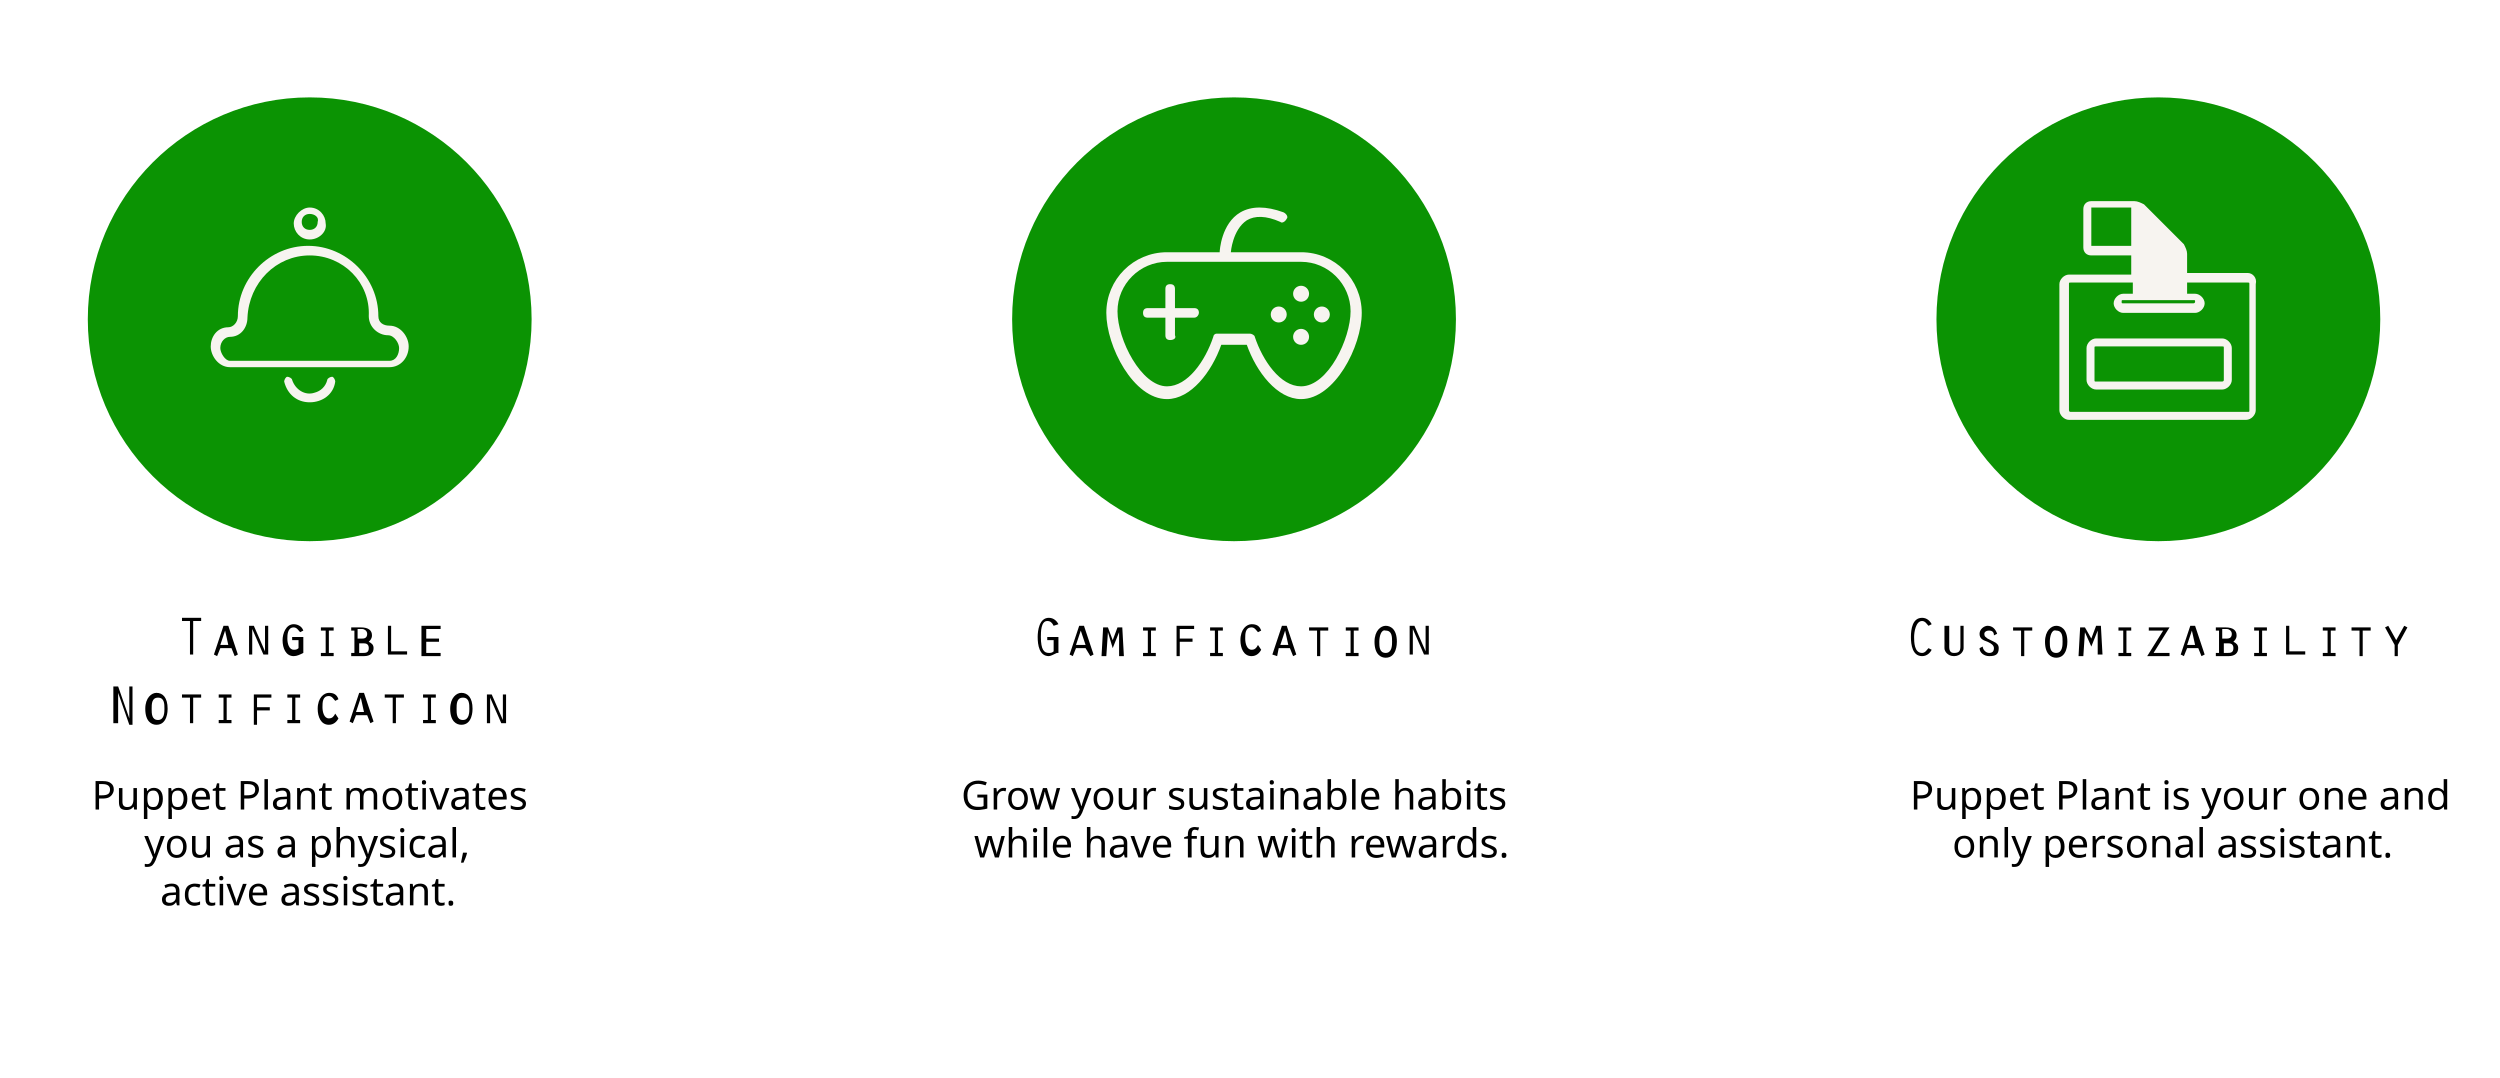
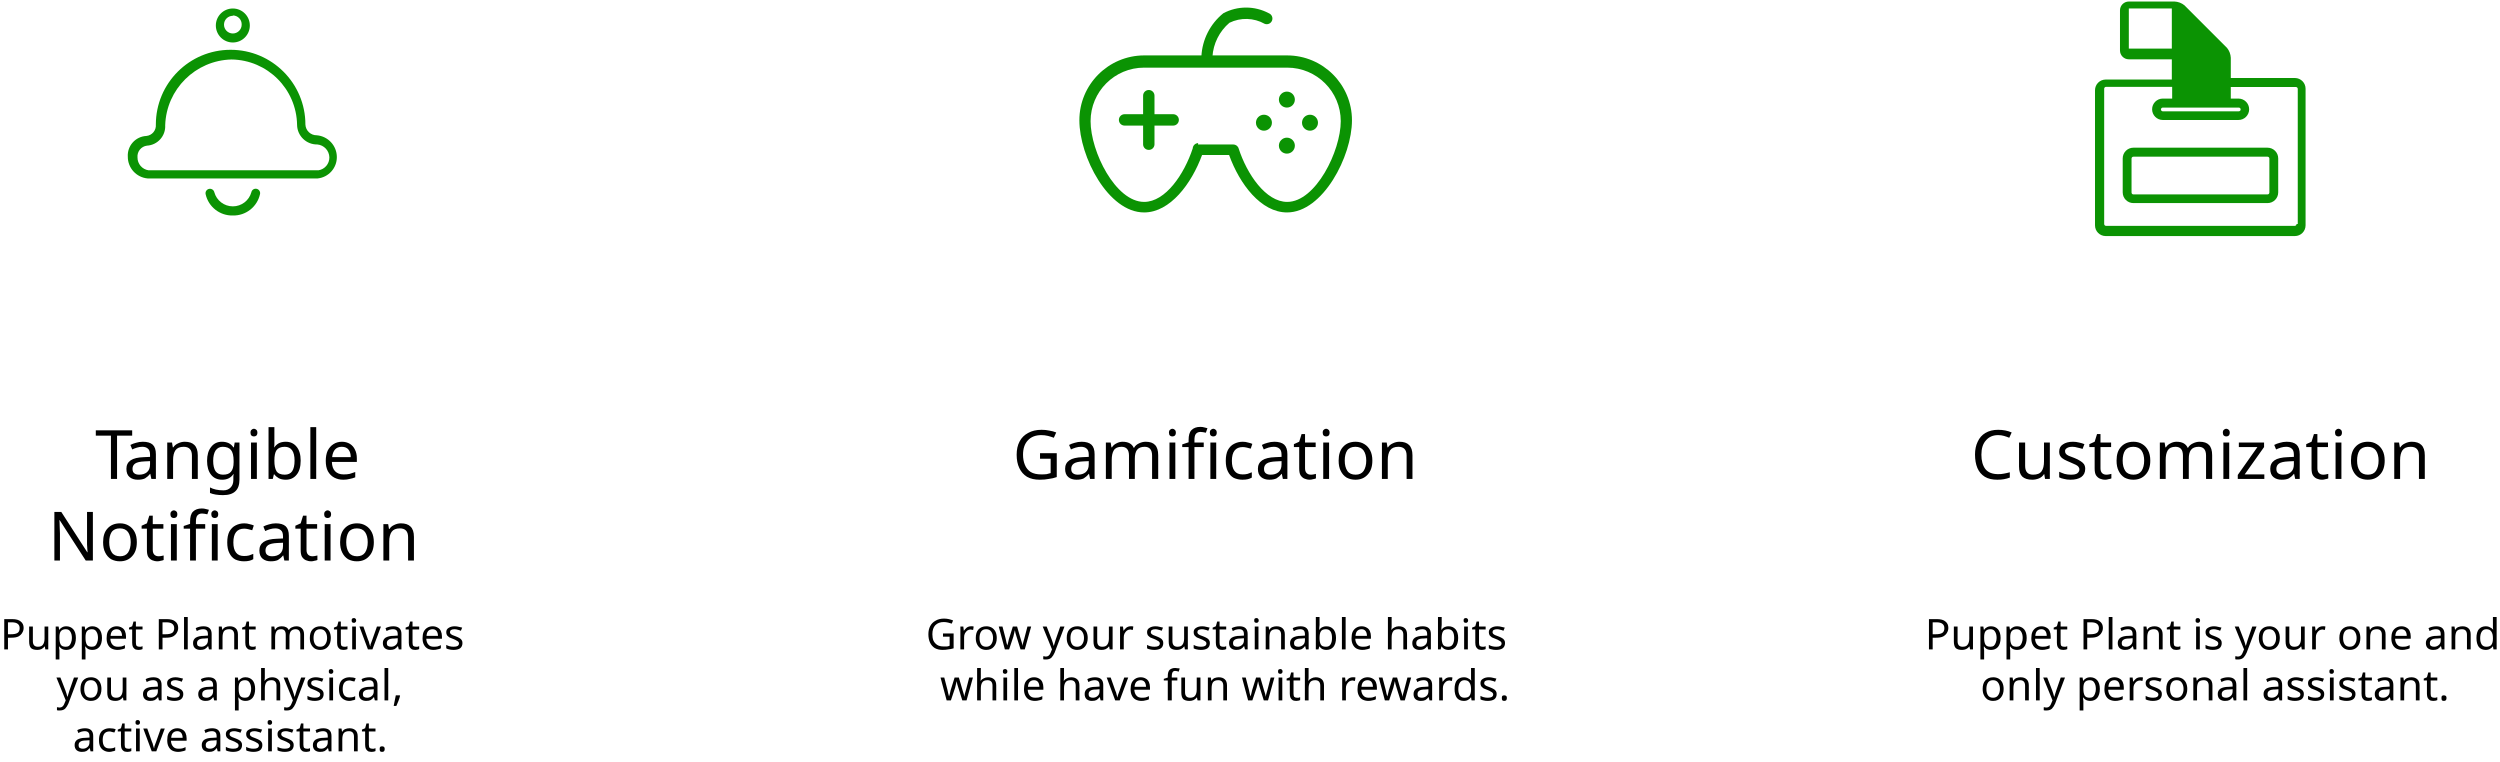
- <svg xmlns="http://www.w3.org/2000/svg" version="1.1" id="Layer_1" x="0px" y="0px" viewBox="0 0 156.6 67.5" style="enable-background:new 0 0 156.6 67.5;" xml:space="preserve">
-   <style type="text/css">
- 	.st0{fill:#0B9303;}
- 	.st1{fill:#F7F4F0;}
- 	.st2{font-family:'Karla-Regular';}
- 	.st3{font-size:2.5px;}
- </style>
-   <g>
-     <circle class="st0" cx="19.4" cy="20" r="13.9" />
-   </g>
-   <g>
-     <circle class="st0" cx="77.3" cy="20" r="13.9" />
-   </g>
-   <g>
-     <circle class="st0" cx="135.2" cy="20" r="13.9" />
-   </g>
-   <g>
-     <path d="M11.9,38.9h-0.5v-0.2h1.2v0.2h-0.5v2.1h-0.2V38.9z" />
-     <path d="M13.8,40.6l-0.2,0.5L13.4,41l0.6-1.8h0.3l0.6,1.8l-0.2,0.1l-0.2-0.5H13.8z M14.1,39.5l-0.3,0.9h0.5L14.1,39.5z" />
-     <path d="M15.6,39.2h0.3l0.7,1.6l0,0l0-0.5v-1.1h0.2v1.8h-0.3l-0.7-1.6l0,0l0,0.5v1.1h-0.2V39.2z" />
-     <path d="M19,40.9c-0.2,0.1-0.4,0.2-0.6,0.2c-0.5,0-0.7-0.5-0.7-1c0-0.4,0.2-1,0.7-1c0.2,0,0.5,0.1,0.6,0.4l-0.2,0.1   c-0.1-0.1-0.2-0.3-0.4-0.3c-0.4,0-0.4,0.5-0.4,0.7c0,0.3,0.1,0.7,0.4,0.7c0.1,0,0.2,0,0.3-0.1v-0.5h-0.4v-0.2H19V40.9z" />
-     <path d="M20.1,40.9h0.3v-1.4h-0.3v-0.2h0.8v0.2h-0.3v1.4h0.3v0.2h-0.8V40.9z" />
-     <path d="M22,41.1v-0.2h0.2v-1.4H22v-0.2h0.6c0.5,0,0.7,0.2,0.7,0.5c0,0.2-0.1,0.3-0.2,0.4c0.2,0.1,0.3,0.2,0.3,0.4   c0,0.3-0.2,0.5-0.6,0.5H22z M22.7,40c0.2,0,0.3-0.1,0.3-0.3c0-0.2-0.2-0.3-0.3-0.3h-0.3V40H22.7z M22.7,40.9c0.2,0,0.4,0,0.4-0.3   c0-0.2-0.1-0.3-0.3-0.3h-0.3v0.6H22.7z" />
-     <path d="M24.3,39.2h0.2v1.6h1v0.2h-1.2V39.2z" />
-     <path d="M26.4,39.2h1.2v0.2h-0.9V40h0.8v0.2h-0.8v0.7h0.9v0.2h-1.2V39.2z" />
-     <path d="M7.1,43h0.3l0.7,2l0,0l0-0.5V43h0.2v2.4H8.1l-0.7-2l0,0l0,0.5v1.4H7.1V43z" />
-     <path d="M10.5,44.4c0,0.1,0,1-0.7,1c-0.3,0-0.7-0.2-0.7-1c0-0.7,0.4-1,0.7-1C10.2,43.4,10.5,43.7,10.5,44.4z M9.5,44.4   c0,0.3,0,0.7,0.4,0.7c0.4,0,0.4-0.5,0.4-0.7c0-0.3,0-0.7-0.4-0.7C9.5,43.7,9.5,44.1,9.5,44.4z" />
-     <path d="M11.9,43.7h-0.5v-0.2h1.2v0.2h-0.5v1.6h-0.2V43.7z" />
-     <path d="M13.8,45.1H14v-1.4h-0.3v-0.2h0.8v0.2h-0.3v1.4h0.3v0.2h-0.8V45.1z" />
-     <path d="M15.8,43.5H17v0.2h-0.9v0.6h0.8v0.2h-0.8v0.9h-0.2V43.5z" />
-     <path d="M18,45.1h0.3v-1.4H18v-0.2h0.8v0.2h-0.3v1.4h0.3v0.2H18V45.1z" />
-     <path d="M21.2,45c-0.1,0.2-0.3,0.4-0.6,0.4c-0.5,0-0.7-0.5-0.7-1c0-0.7,0.4-1,0.7-1c0.3,0,0.5,0.1,0.6,0.4l-0.2,0.1   c-0.1-0.1-0.2-0.3-0.4-0.3c-0.4,0-0.4,0.4-0.4,0.7c0,0.3,0.1,0.7,0.4,0.7c0.2,0,0.3-0.1,0.4-0.3L21.2,45z" />
-     <path d="M22.3,44.8l-0.2,0.5l-0.2-0.1l0.6-1.8h0.3l0.6,1.8l-0.2,0.1L23,44.8H22.3z M22.6,43.7l-0.3,0.9h0.5L22.6,43.7z" />
-     <path d="M24.6,43.7h-0.5v-0.2h1.2v0.2h-0.5v1.6h-0.2V43.7z" />
-     <path d="M26.5,45.1h0.3v-1.4h-0.3v-0.2h0.8v0.2H27v1.4h0.3v0.2h-0.8V45.1z" />
-     <path d="M29.6,44.4c0,0.1,0,1-0.7,1c-0.3,0-0.7-0.2-0.7-1c0-0.7,0.4-1,0.7-1C29.3,43.4,29.6,43.7,29.6,44.4z M28.6,44.4   c0,0.3,0,0.7,0.4,0.7c0.4,0,0.4-0.5,0.4-0.7c0-0.3,0-0.7-0.4-0.7C28.6,43.7,28.6,44.1,28.6,44.4z" />
-     <path d="M30.5,43.5h0.3l0.7,1.6l0,0l0-0.5v-1.1h0.2v1.8h-0.3l-0.7-1.6l0,0l0,0.5v1.1h-0.2V43.5z" />
-   </g>
-   <g>
-     <path d="M66.2,40.9c-0.2,0.1-0.4,0.2-0.5,0.2c-0.6,0-0.7-0.7-0.7-1.2c0-0.4,0.1-1.2,0.7-1.2c0.3,0,0.5,0.2,0.6,0.4L66,39.2   c-0.1-0.2-0.2-0.3-0.4-0.3c-0.4,0-0.4,0.7-0.4,1c0,0.8,0.2,1,0.5,1c0.1,0,0.2,0,0.3-0.1v-0.7h-0.4v-0.2h0.7V40.9z" />
-     <path d="M67.4,40.6l-0.2,0.5L67,41l0.6-1.8h0.3l0.6,1.8l-0.2,0.1L68,40.6H67.4z M67.7,39.5l-0.3,0.9H68L67.7,39.5z" />
-     <path d="M69.4,39.6L69.4,39.6l-0.1,1.5h-0.3l0.1-1.8h0.3l0.3,0.8l0.3-0.8h0.3l0.1,1.8h-0.3l0-1.5h0l-0.4,1L69.4,39.6z" />
-     <path d="M71.6,40.9h0.3v-1.4h-0.3v-0.2h0.8v0.2h-0.3v1.4h0.3v0.2h-0.8V40.9z" />
-     <path d="M73.6,39.2h1.2v0.2h-0.9V40h0.8v0.2h-0.8v0.9h-0.2V39.2z" />
-     <path d="M75.8,40.9h0.3v-1.4h-0.3v-0.2h0.8v0.2h-0.3v1.4h0.3v0.2h-0.8V40.9z" />
-     <path d="M79,40.7c-0.1,0.2-0.3,0.4-0.6,0.4c-0.5,0-0.7-0.5-0.7-1c0-0.7,0.4-1,0.7-1c0.3,0,0.5,0.1,0.6,0.4l-0.2,0.1   c-0.1-0.1-0.2-0.3-0.4-0.3c-0.4,0-0.4,0.4-0.4,0.7c0,0.3,0.1,0.7,0.4,0.7c0.2,0,0.3-0.1,0.4-0.3L79,40.7z" />
-     <path d="M80.1,40.6L80,41.1L79.7,41l0.6-1.8h0.3l0.6,1.8L81,41.1l-0.2-0.5H80.1z M80.5,39.5l-0.3,0.9h0.5L80.5,39.5z" />
-     <path d="M82.5,39.5H82v-0.2h1.2v0.2h-0.5v1.6h-0.2V39.5z" />
-     <path d="M84.3,40.9h0.3v-1.4h-0.3v-0.2h0.8v0.2h-0.3v1.4h0.3v0.2h-0.8V40.9z" />
-     <path d="M87.5,40.2c0,0.1,0,1-0.7,1c-0.3,0-0.7-0.2-0.7-1c0-0.7,0.4-1,0.7-1C87.1,39.2,87.5,39.4,87.5,40.2z M86.4,40.2   c0,0.3,0,0.7,0.4,0.7c0.4,0,0.4-0.5,0.4-0.7c0-0.3,0-0.7-0.4-0.7C86.5,39.4,86.4,39.9,86.4,40.2z" />
-     <path d="M88.3,39.2h0.3l0.7,1.6l0,0l0-0.5v-1.1h0.2v1.8h-0.3l-0.7-1.6l0,0l0,0.5v1.1h-0.2V39.2z" />
-   </g>
-   <g>
-     <path d="M121,40.7c-0.1,0.2-0.3,0.4-0.6,0.4c-0.6,0-0.7-0.7-0.7-1.2c0-0.5,0.1-1.2,0.7-1.2c0.3,0,0.5,0.2,0.6,0.4l-0.2,0.1   c-0.1-0.1-0.2-0.3-0.4-0.3c-0.4,0-0.5,0.7-0.5,1c0,0.3,0,1,0.5,1c0.2,0,0.3-0.2,0.4-0.3L121,40.7z" />
-     <path d="M122.1,39.2v1.3c0,0.3,0.1,0.4,0.3,0.4c0.3,0,0.4-0.1,0.4-0.4v-1.3h0.2v1.4c0,0.2-0.2,0.5-0.6,0.5c-0.4,0-0.6-0.3-0.6-0.5   v-1.4H122.1z" />
-     <path d="M124.2,40.5c0,0.2,0.2,0.4,0.4,0.4c0.2,0,0.3-0.1,0.3-0.3c0-0.2-0.2-0.3-0.4-0.4c-0.3-0.1-0.5-0.2-0.5-0.5   c0-0.3,0.3-0.5,0.5-0.5c0.3,0,0.5,0.2,0.6,0.5l-0.2,0.1c0-0.2-0.1-0.3-0.3-0.3c-0.2,0-0.3,0.1-0.3,0.2c0,0.2,0.1,0.2,0.2,0.3   l0.4,0.2c0.2,0.1,0.3,0.2,0.3,0.4c0,0.4-0.2,0.5-0.6,0.5c-0.3,0-0.6-0.2-0.6-0.5L124.2,40.5z" />
-     <path d="M126.6,39.5h-0.5v-0.2h1.2v0.2h-0.5v1.6h-0.2V39.5z" />
-     <path d="M129.5,40.2c0,0.1,0,1-0.7,1c-0.3,0-0.7-0.2-0.7-1c0-0.7,0.4-1,0.7-1C129.1,39.2,129.5,39.4,129.5,40.2z M128.4,40.2   c0,0.3,0,0.7,0.4,0.7c0.4,0,0.4-0.5,0.4-0.7c0-0.3,0-0.7-0.4-0.7C128.5,39.4,128.4,39.9,128.4,40.2z" />
-     <path d="M130.6,39.6L130.6,39.6l-0.1,1.5h-0.3l0.1-1.8h0.3L131,40l0.3-0.8h0.3l0.1,1.8h-0.3l0-1.5h0l-0.4,1L130.6,39.6z" />
-     <path d="M132.7,40.9h0.3v-1.4h-0.3v-0.2h0.8v0.2h-0.3v1.4h0.3v0.2h-0.8V40.9z" />
-     <path d="M135.5,39.5h-0.9v-0.2h1.3l-1,1.6h1v0.2h-1.4L135.5,39.5z" />
-     <path d="M137,40.6l-0.2,0.5l-0.2-0.1l0.6-1.8h0.3l0.6,1.8l-0.2,0.1l-0.2-0.5H137z M137.3,39.5l-0.3,0.9h0.5L137.3,39.5z" />
-     <path d="M138.8,41.1v-0.2h0.2v-1.4h-0.2v-0.2h0.6c0.5,0,0.7,0.2,0.7,0.5c0,0.2-0.1,0.3-0.2,0.4c0.2,0.1,0.3,0.2,0.3,0.4   c0,0.3-0.2,0.5-0.6,0.5H138.8z M139.5,40c0.2,0,0.3-0.1,0.3-0.3c0-0.2-0.2-0.3-0.3-0.3h-0.3V40H139.5z M139.5,40.9   c0.2,0,0.4,0,0.4-0.3c0-0.2-0.1-0.3-0.3-0.3h-0.3v0.6H139.5z" />
-     <path d="M141.2,40.9h0.3v-1.4h-0.3v-0.2h0.8v0.2h-0.3v1.4h0.3v0.2h-0.8V40.9z" />
-     <path d="M143.2,39.2h0.2v1.6h1v0.2h-1.2V39.2z" />
-     <path d="M145.5,40.9h0.3v-1.4h-0.3v-0.2h0.8v0.2H146v1.4h0.3v0.2h-0.8V40.9z" />
-     <path d="M147.8,39.5h-0.5v-0.2h1.2v0.2h-0.5v1.6h-0.2V39.5z" />
-     <path d="M150.6,39.2l0.2,0.1l-0.6,1.1v0.7H150v-0.7l-0.6-1.1l0.2-0.1l0.5,0.9L150.6,39.2z" />
-   </g>
-   <g>
-     <g>
-       <path class="st1" d="M19.4,25.2c-0.8,0-1.4-0.5-1.6-1.3c0-0.1,0.1-0.3,0.2-0.3c0.1,0,0.3,0.1,0.3,0.2c0.2,0.6,0.8,1,1.4,0.8    c0.4-0.1,0.7-0.4,0.8-0.8c0-0.1,0.2-0.2,0.3-0.2s0.2,0.2,0.2,0.3c0,0,0,0,0,0C20.9,24.7,20.2,25.2,19.4,25.2z" />
-     </g>
-     <g>
-       <path class="st1" d="M19.4,15c-0.6,0-1-0.5-1-1s0.5-1,1-1c0.6,0,1,0.5,1,1C20.5,14.5,20,15,19.4,15z M19.4,13.4    c-0.3,0-0.5,0.2-0.5,0.5s0.2,0.5,0.5,0.5s0.5-0.2,0.5-0.5C20,13.6,19.7,13.4,19.4,13.4z" />
-     </g>
-     <g>
-       <path class="st1" d="M24.4,23h-10c-0.7,0-1.2-0.7-1.2-1.3c0-0.6,0.4-1.2,1.1-1.2c0.3,0,0.6-0.3,0.6-0.7c0,0,0,0,0,0v0    c0-2.4,2-4.4,4.4-4.4c2.4,0,4.4,2,4.4,4.4c0,0.4,0.3,0.6,0.7,0.6c0.7,0,1.2,0.7,1.2,1.3C25.6,22.4,25.1,23,24.4,23z M19.4,16    c-2.1,0-3.8,1.7-3.9,3.9v0c0,0.6-0.4,1.2-1.1,1.2c0,0,0,0,0,0c-0.3,0-0.6,0.3-0.6,0.7c0,0.3,0.3,0.8,0.6,0.8h10    c0.4,0,0.6-0.4,0.6-0.8c0-0.3-0.3-0.8-0.7-0.8c-0.6,0-1.2-0.5-1.2-1.2C23.2,17.7,21.5,16,19.4,16z" />
-     </g>
-   </g>
-   <g>
-     <path class="st1" d="M140.8,17.1H137v-1.2c0-0.2-0.1-0.4-0.2-0.6c0,0,0,0,0,0l-2.5-2.5c0,0,0,0,0,0c-0.2-0.1-0.4-0.2-0.6-0.2H131   c-0.3,0-0.5,0.2-0.5,0.5v2.4c0,0.3,0.2,0.5,0.5,0.5h2.5v1.2h-3.9c-0.3,0-0.6,0.3-0.6,0.6v7.9c0,0.3,0.3,0.6,0.6,0.6h11.1   c0.3,0,0.6-0.3,0.6-0.6v-7.9C141.4,17.4,141.1,17.1,140.8,17.1z M131,15.4V13h2.5v2.4L131,15.4L131,15.4z M140.9,25.7   c0,0.1,0,0.1-0.1,0.1h-11.1c-0.1,0-0.1-0.1-0.1-0.1v-7.9c0-0.1,0-0.1,0.1-0.1h3.9v0.7H133c-0.3,0-0.6,0.3-0.6,0.6v0   c0,0.3,0.3,0.6,0.6,0.6h4.5c0.3,0,0.6-0.3,0.6-0.6v0c0-0.3-0.3-0.6-0.6-0.6H137v-0.7h3.8c0.1,0,0.1,0,0.1,0.1   C140.9,17.7,140.9,25.7,140.9,25.7z M133.8,18.8h2.8h0.8c0.1,0,0.1,0,0.1,0.1v0c0,0.1-0.1,0.1-0.1,0.1H133c-0.1,0-0.1,0-0.1-0.1v0   c0-0.1,0-0.1,0.1-0.1H133.8z" />
-   </g>
-   <g>
-     <path class="st1" d="M139.2,21.2h-7.9c-0.3,0-0.6,0.3-0.6,0.6v2c0,0.3,0.3,0.6,0.6,0.6h7.9c0.3,0,0.6-0.3,0.6-0.6v-2   C139.8,21.5,139.5,21.2,139.2,21.2z M139.3,23.8c0,0.1-0.1,0.1-0.1,0.1h-7.9c-0.1,0-0.1,0-0.1-0.1v-2c0-0.1,0-0.1,0.1-0.1h7.9   c0.1,0,0.1,0,0.1,0.1V23.8z" />
-   </g>
-   <g>
-     <g>
-       <path class="st1" d="M81.5,25c-1.5,0-2.8-1.7-3.4-3.4h-1.6c-0.6,1.7-1.9,3.4-3.4,3.4c-2.1,0-3.8-3.3-3.8-5.4    c0-2.1,1.7-3.8,3.8-3.8c0.1,0,0.1,0,0.2,0c0,0,0,0,0.1,0h7.8c0,0,0,0,0.1,0c0.1,0,0.1,0,0.2,0c2.1,0,3.8,1.7,3.8,3.8    C85.3,21.7,83.6,25,81.5,25z M76.2,20.9h2.1c0.1,0,0.3,0.1,0.3,0.2c0.5,1.5,1.6,3.1,2.9,3.1c1.7,0,3.1-3,3.1-4.7    c0-1.7-1.4-3.1-3.1-3.1c-0.1,0-0.2,0-0.3,0c0,0-0.1,0-0.1,0h-7.6c0,0-0.1,0-0.1,0c-0.1,0-0.2,0-0.3,0c-1.7,0-3.1,1.4-3.1,3.1    c0,1.8,1.5,4.7,3.1,4.7c1.3,0,2.4-1.6,2.9-3.1C76,21,76.1,20.9,76.2,20.9z" />
-     </g>
-     <g>
-       <g>
-         <circle class="st1" cx="81.5" cy="18.4" r="0.5" />
-       </g>
-       <g>
-         <circle class="st1" cx="81.5" cy="21.1" r="0.5" />
-       </g>
-     </g>
-     <g>
-       <g>
-         <circle class="st1" cx="82.8" cy="19.7" r="0.5" />
-       </g>
-       <g>
-         <circle class="st1" cx="80.1" cy="19.7" r="0.5" />
-       </g>
-     </g>
-     <g>
-       <g>
-         <path class="st1" d="M74.8,19.9h-2.9c-0.2,0-0.3-0.1-0.3-0.3c0-0.2,0.1-0.3,0.3-0.3h2.9c0.2,0,0.3,0.1,0.3,0.3     C75.1,19.7,75,19.9,74.8,19.9z" />
-       </g>
-       <g>
-         <path class="st1" d="M73.3,21.3c-0.2,0-0.3-0.1-0.3-0.3v-2.9c0-0.2,0.1-0.3,0.3-0.3c0.2,0,0.3,0.1,0.3,0.3V21     C73.7,21.2,73.5,21.3,73.3,21.3z" />
-       </g>
-     </g>
-     <g>
-       <path class="st1" d="M76.7,16.2C76.7,16.2,76.7,16.2,76.7,16.2c-0.2,0-0.3-0.2-0.3-0.4c0-0.1,0.1-1.8,1.3-2.5    c0.7-0.4,1.6-0.4,2.7,0c0.2,0.1,0.3,0.3,0.2,0.4c-0.1,0.2-0.3,0.3-0.4,0.2c-0.9-0.4-1.6-0.4-2.1-0.1c-0.9,0.6-1,2-1,2    C77.1,16,76.9,16.2,76.7,16.2z" />
-     </g>
-   </g>
-   <text transform="matrix(1 0 0 1 5.7363 50.7092)">
-     <tspan x="0" y="0" class="st2 st3">Puppet Plant motivates </tspan>
-     <tspan x="3.3" y="3" class="st2 st3">you as a physical, </tspan>
-     <tspan x="4.3" y="6" class="st2 st3">active assistant.</tspan>
+ <svg xmlns="http://www.w3.org/2000/svg" id="Layer_1" data-name="Layer 1" viewBox="0 0 147.1 44.83">
+   <defs>
+     <style>.cls-1{fill:#0b9303;}.cls-2{font-size:2.5px;}.cls-2,.cls-4{font-family:Karla;}.cls-3{white-space:pre;}.cls-4{font-size:4px;}</style>
+   </defs>
+   <path class="cls-1" d="M19.44,25.18a1.6,1.6,0,0,1-1.6-1.25,0.26,0.26,0,0,1,.51-0.12,1.13,1.13,0,0,0,2.18,0,0.26,0.26,0,0,1,.51.11h0A1.6,1.6,0,0,1,19.44,25.18Z" transform="translate(-5.74 -12.5)" />
+   <path class="cls-1" d="M19.44,15a1,1,0,1,1,1-1A1,1,0,0,1,19.44,15Zm0-1.57a0.52,0.52,0,1,0,.52.52A0.52,0.52,0,0,0,19.44,13.41Z" transform="translate(-5.74 -12.5)" />
+   <path class="cls-1" d="M24.43,23h-10a1.28,1.28,0,0,1-1.17-1.28,1.15,1.15,0,0,1,1.09-1.22,0.62,0.62,0,0,0,.56-0.67h0v0a4.4,4.4,0,0,1,8.8,0,0.66,0.66,0,0,0,.67.63,1.29,1.29,0,0,1,1.18,1.28A1.26,1.26,0,0,1,24.43,23ZM19.36,16a4,4,0,0,0-3.9,3.87v0a1.14,1.14,0,0,1-1.07,1.2h0a0.64,0.64,0,0,0-.56.69,0.76,0.76,0,0,0,.65.76h10a0.76,0.76,0,0,0,.64-0.76A0.78,0.78,0,0,0,24.41,21a1.17,1.17,0,0,1-1.19-1.15A3.91,3.91,0,0,0,19.36,16Z" transform="translate(-5.74 -12.5)" />
+   <path class="cls-1" d="M140.78,17.09H137V15.9a1,1,0,0,0-.22-0.58l0,0-2.51-2.51,0,0a1,1,0,0,0-.58-0.22H131a0.52,0.52,0,0,0-.52.52v2.36a0.52,0.52,0,0,0,.52.52h2.53v1.19h-3.89a0.63,0.63,0,0,0-.63.63v7.95a0.63,0.63,0,0,0,.63.63h11.13a0.63,0.63,0,0,0,.63-0.63V17.72A0.63,0.63,0,0,0,140.78,17.09ZM131,15.38V13h2.53v2.36H131Zm9.87,10.3a0.11,0.11,0,0,1-.11.11H129.66a0.11,0.11,0,0,1-.11-0.11V17.72a0.11,0.11,0,0,1,.11-0.11h3.89V18.3H133a0.63,0.63,0,0,0-.63.63v0a0.63,0.63,0,0,0,.63.63h4.45a0.63,0.63,0,0,0,.63-0.63v0a0.63,0.63,0,0,0-.63-0.63H137V17.62h3.83a0.11,0.11,0,0,1,.11.11v7.95Zm-7-6.85h3.6a0.11,0.11,0,0,1,.11.11v0a0.11,0.11,0,0,1-.11.11H133a0.11,0.11,0,0,1-.11-0.11v0a0.11,0.11,0,0,1,.11-0.11h0.85Z" transform="translate(-5.74 -12.5)" />
+   <path class="cls-1" d="M139.16,21.19h-7.89a0.63,0.63,0,0,0-.63.63v2a0.63,0.63,0,0,0,.63.63h7.89a0.63,0.63,0,0,0,.63-0.63v-2A0.63,0.63,0,0,0,139.16,21.19Zm0.11,2.64a0.11,0.11,0,0,1-.11.11h-7.89a0.11,0.11,0,0,1-.11-0.11v-2a0.11,0.11,0,0,1,.11-0.11h7.89a0.11,0.11,0,0,1,.11.11v2Z" transform="translate(-5.74 -12.5)" />
+   <path class="cls-1" d="M81.47,25c-1.53,0-2.79-1.66-3.41-3.38H76.47C75.85,23.31,74.59,25,73.06,25c-2.11,0-3.81-3.28-3.81-5.42a3.82,3.82,0,0,1,3.81-3.82h8.41a3.82,3.82,0,0,1,3.82,3.82C85.29,21.69,83.58,25,81.47,25Zm-5.24-4H78.3a0.33,0.33,0,0,1,.32.23c0.49,1.52,1.6,3.15,2.86,3.15,1.68,0,3.15-3,3.15-4.75a3.15,3.15,0,0,0-3.15-3.15H73.06a3.15,3.15,0,0,0-3.15,3.15c0,1.79,1.47,4.75,3.15,4.75,1.26,0,2.36-1.63,2.86-3.15A0.33,0.33,0,0,1,76.24,20.92Z" transform="translate(-5.74 -12.5)" />
+   <circle class="cls-1" cx="75.72" cy="5.86" r="0.47" />
+   <circle class="cls-1" cx="75.72" cy="8.57" r="0.47" />
+   <circle class="cls-1" cx="77.08" cy="7.22" r="0.47" />
+   <circle class="cls-1" cx="74.37" cy="7.22" r="0.47" />
+   <path class="cls-1" d="M74.77,19.89H71.91a0.33,0.33,0,1,1,0-.67h2.86A0.33,0.33,0,1,1,74.77,19.89Z" transform="translate(-5.74 -12.5)" />
+   <path class="cls-1" d="M73.34,21.32A0.33,0.33,0,0,1,73,21V18.13a0.33,0.33,0,1,1,.67,0V21A0.33,0.33,0,0,1,73.34,21.32Z" transform="translate(-5.74 -12.5)" />
+   <path class="cls-1" d="M76.74,16.17h0a0.33,0.33,0,0,1-.31-0.35,3.48,3.48,0,0,1,1.29-2.54,2.85,2.85,0,0,1,2.68,0,0.33,0.33,0,0,1-.25.62,2.23,2.23,0,0,0-2.07-.06,2.86,2.86,0,0,0-1,2A0.33,0.33,0,0,1,76.74,16.17Z" transform="translate(-5.74 -12.5)" />
+   <text class="cls-2" transform="translate(0 38.21)">Puppet Plant motivates <tspan x="3.32" y="3">you as a physical, </tspan>
+     <tspan x="4.28" y="6">active assistant.</tspan>
  </text>
-   <text transform="matrix(1 0 0 1 60.2054 50.7096)">
-     <tspan x="0" y="0" class="st2 st3">Grow your sustainable habits </tspan>
-     <tspan x="0.8" y="3" class="st2 st3">while have fun with rewards.</tspan>
+   <text class="cls-2" transform="translate(54.47 38.21)">Grow your sustainable habits <tspan x="0.84" y="3">while have fun with rewards.</tspan>
  </text>
-   <text transform="matrix(1 0 0 1 118.987 50.7093)">
-     <tspan x="0" y="0" class="st2 st3"> Puppet Plant is your one and </tspan>
-     <tspan x="3.3" y="3" class="st2 st3">only personal assistant.</tspan>
+   <text class="cls-2" transform="translate(113.25 38.21)">
+     <tspan class="cls-3"> Puppet Plant is your one and </tspan>
+     <tspan x="3.27" y="3">only personal assistant.</tspan>
  </text>
+   <text class="cls-4" transform="translate(5.59 28.18)">T<tspan x="1.66" y="0">angible </tspan>
+     <tspan x="-2.78" y="4.8">Notification</tspan>
+   </text>
+   <text class="cls-4" transform="translate(59.57 28.18)">Gamification</text>
+   <text class="cls-4" transform="translate(115.96 28.18)">Customization</text>
</svg>
